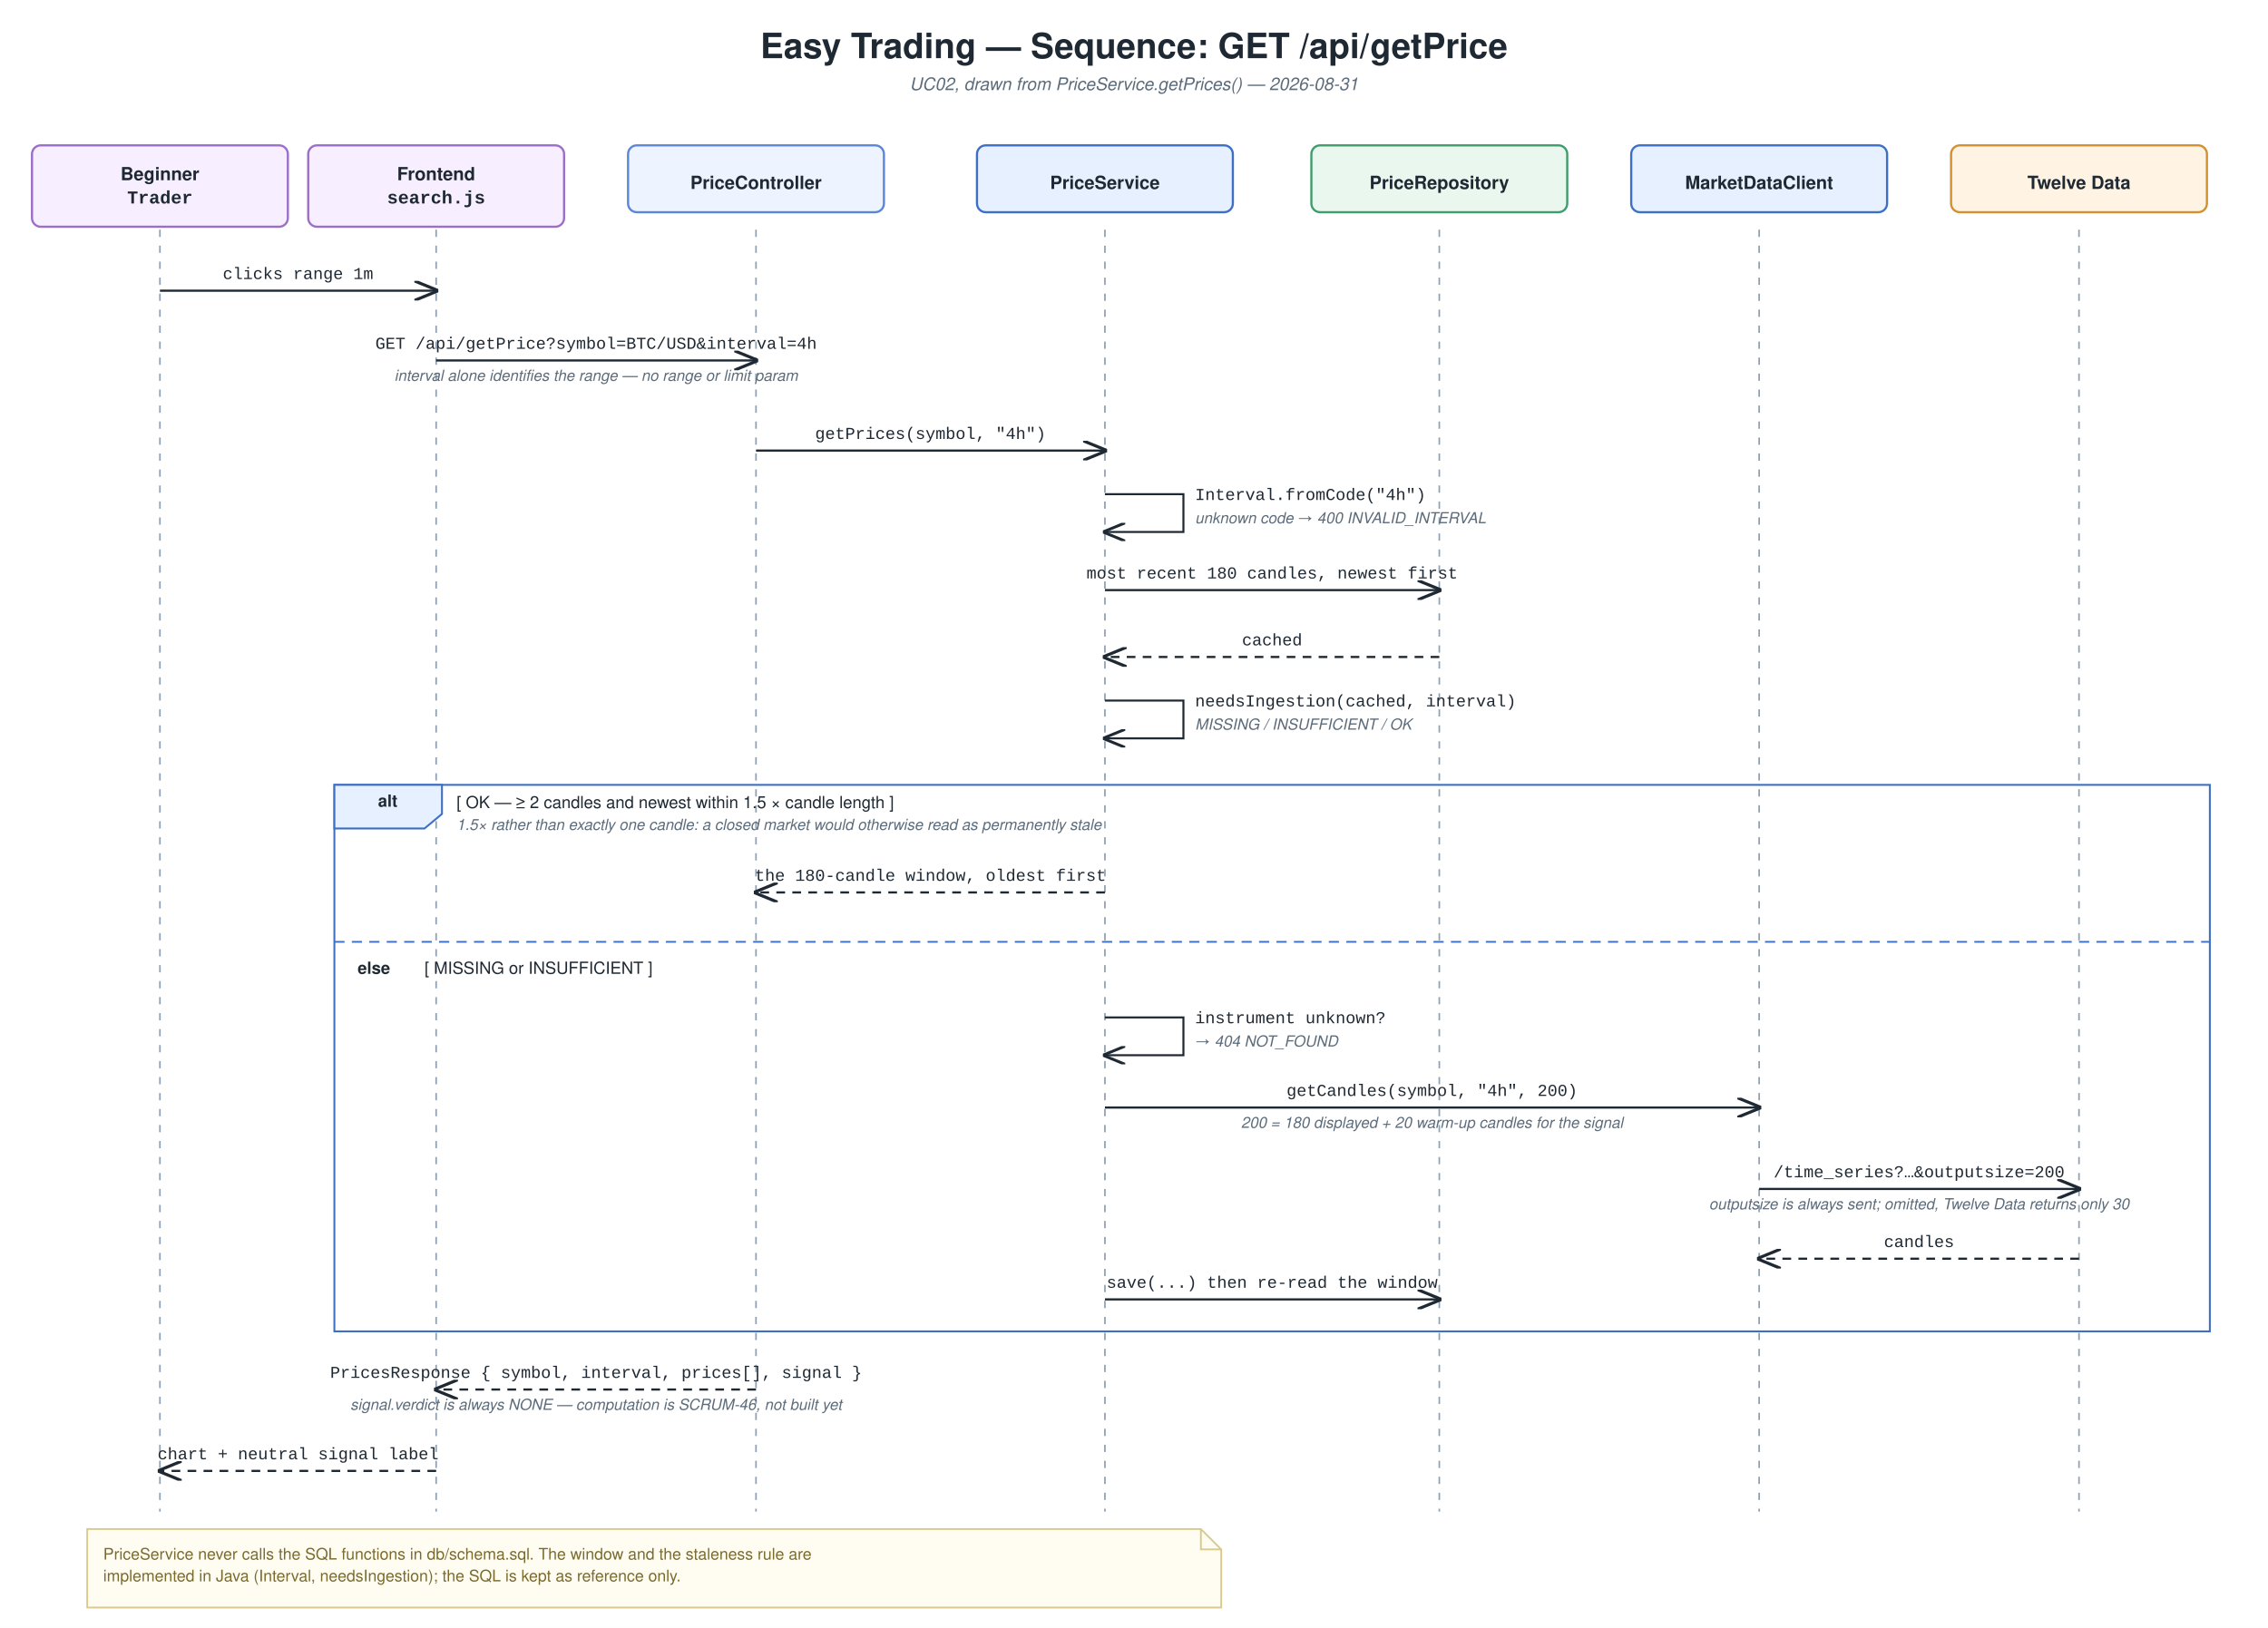
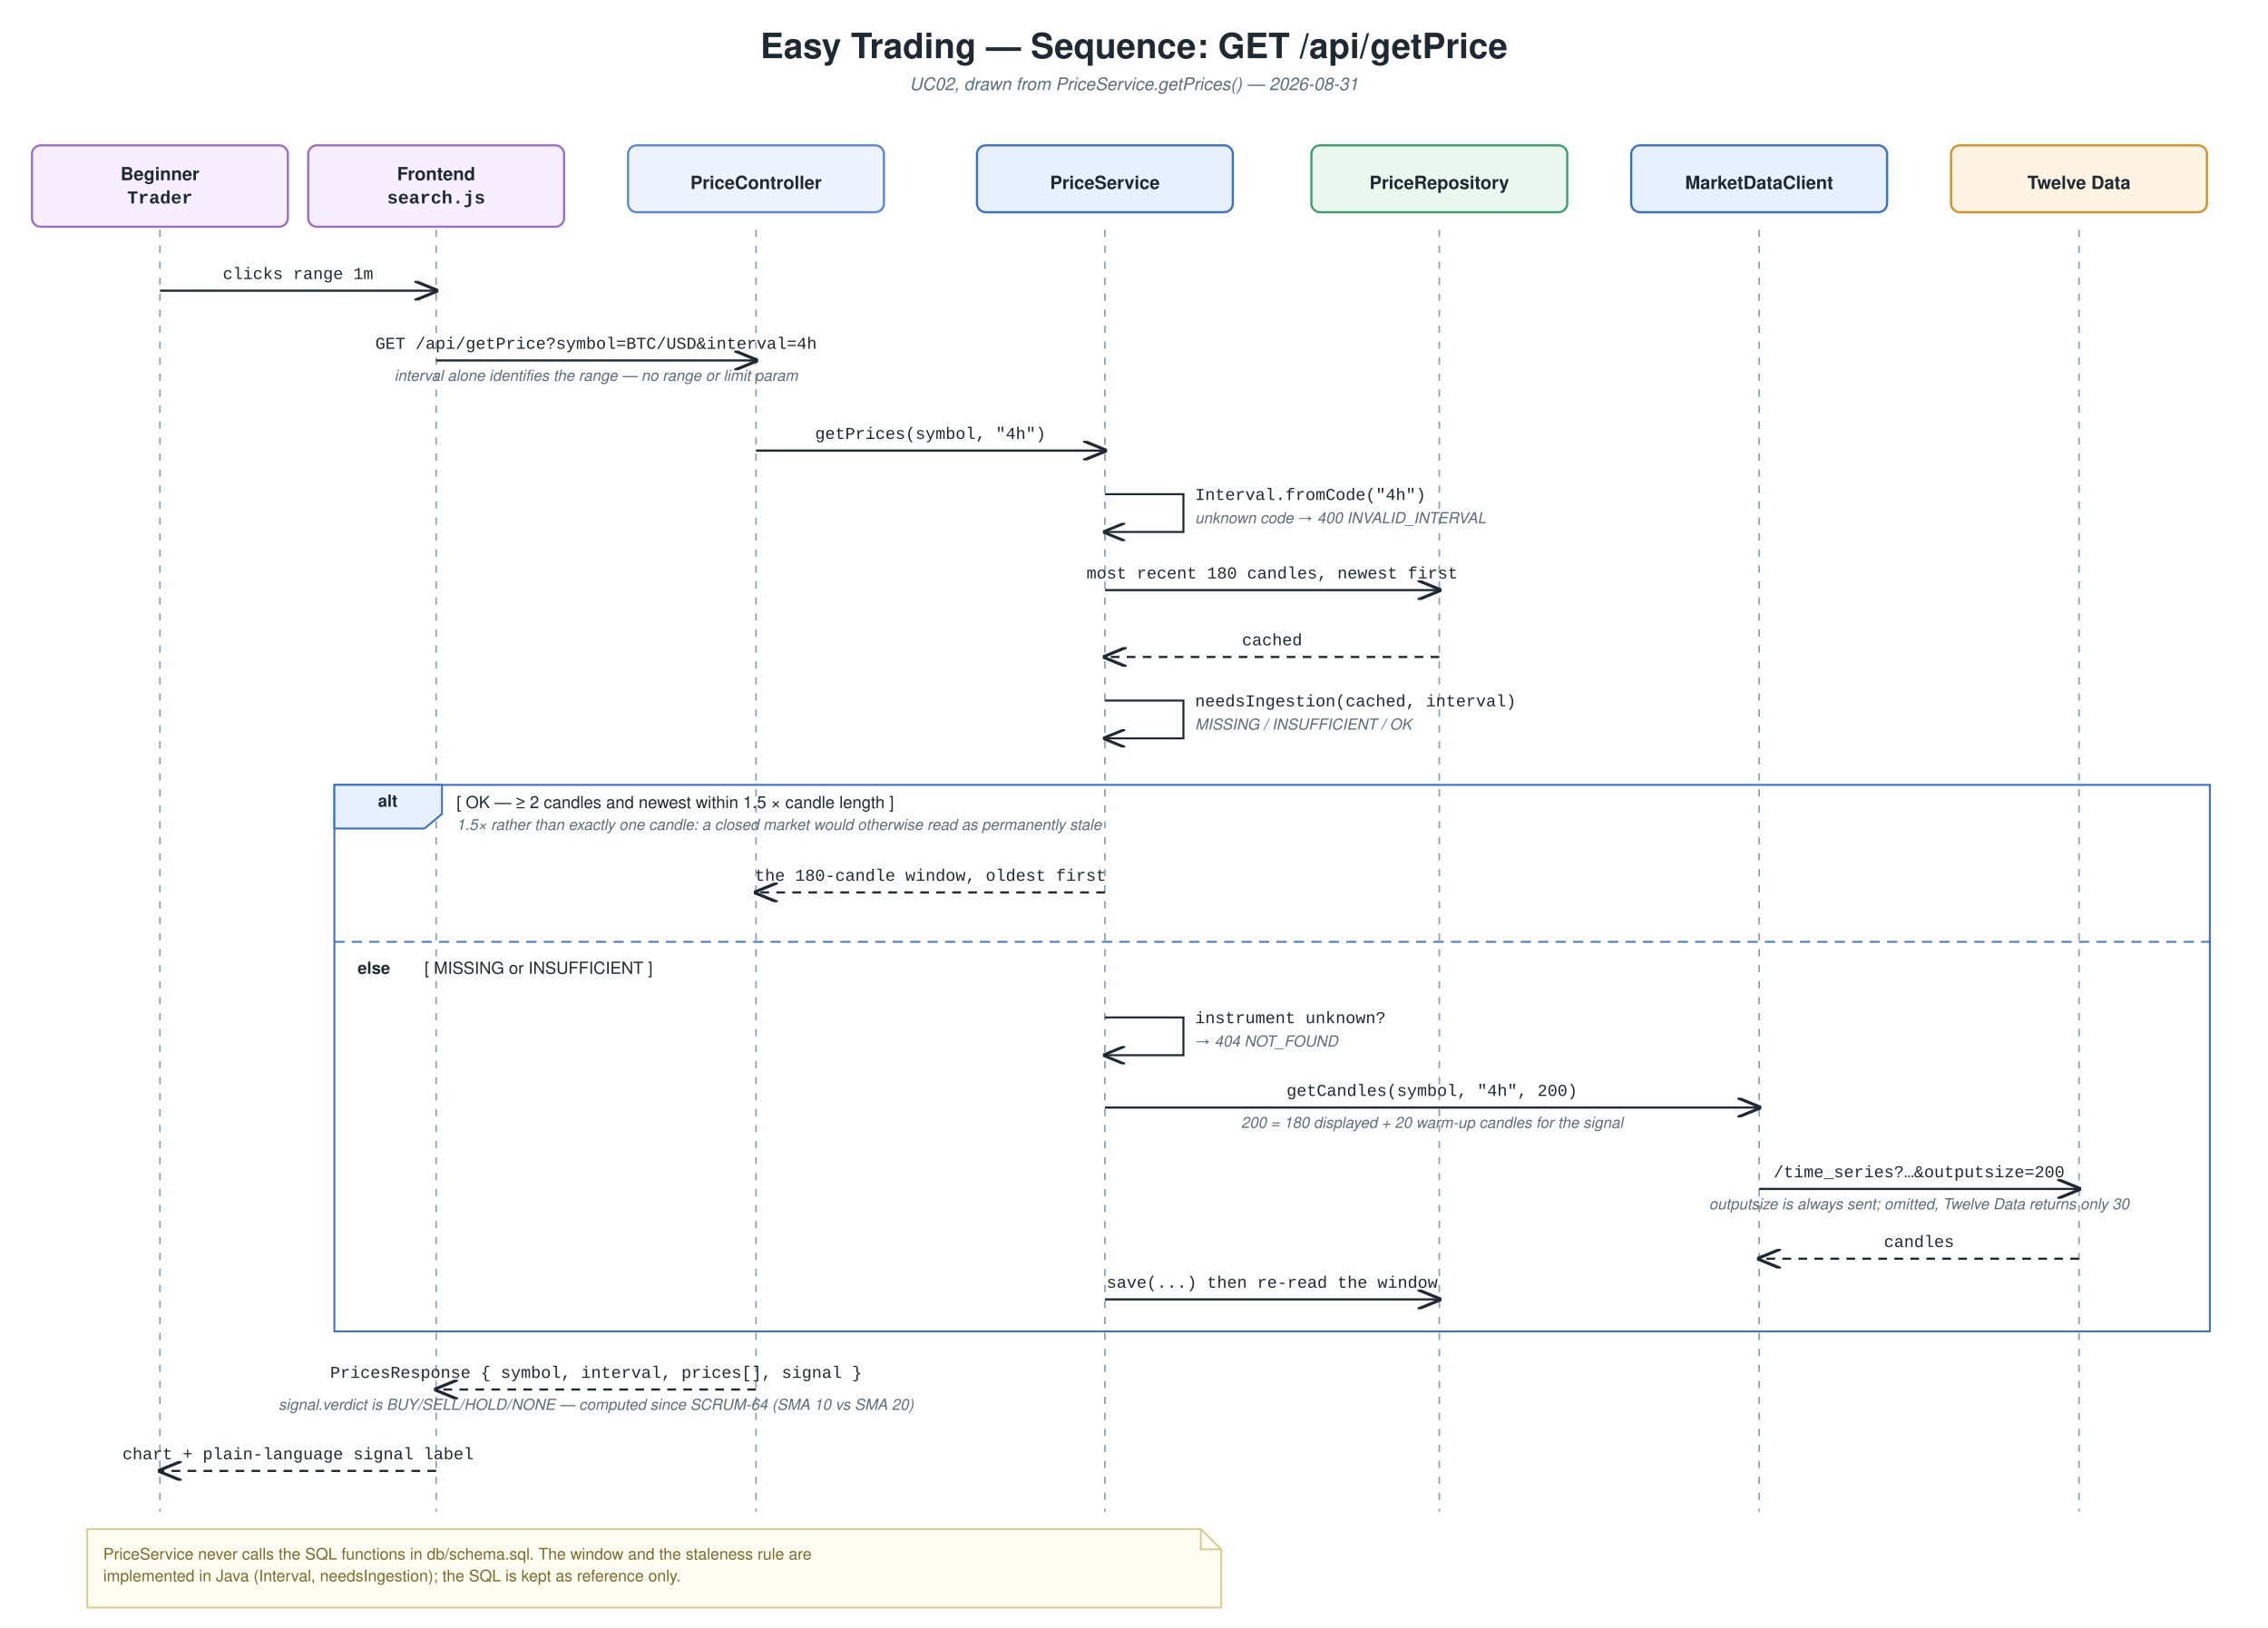
<svg xmlns="http://www.w3.org/2000/svg" width="1560" height="1120" viewBox="0 0 1560 1120" font-family="'Helvetica Neue',Helvetica,Arial,sans-serif">
  <defs>
    <marker id="arw" markerWidth="10" markerHeight="8" refX="9" refY="4" orient="auto">
      <path d="M0,0 L10,4 L0,8 z" fill="#8fa1b3" />
    </marker>
    <marker id="arwo" markerWidth="11" markerHeight="9" refX="10" refY="4.5" orient="auto">
      <path d="M0,0 L11,4.5 L0,9" fill="none" stroke="#8fa1b3" stroke-width="1.4" />
    </marker>
    <marker id="arwk" markerWidth="11" markerHeight="9" refX="10" refY="4.5" orient="auto">
      <path d="M0,0 L11,4.5 L0,9" fill="none" stroke="#1f2933" stroke-width="1.4" />
    </marker>
    <marker id="arwp" markerWidth="11" markerHeight="9" refX="10" refY="4.5" orient="auto">
      <path d="M0,0 L11,4.5 L0,9" fill="none" stroke="#9a6ec9" stroke-width="1.5" />
    </marker>
    <marker id="arwi" markerWidth="11" markerHeight="9" refX="10" refY="4.5" orient="auto">
      <path d="M0,0 L11,4.5 L0,9" fill="none" stroke="#3f9c6b" stroke-width="1.5" />
    </marker>
  </defs>
  <rect width="1560" height="1120" fill="#ffffff" />
  <text x="780.0" y="40" font-size="24" fill="#1f2933" text-anchor="middle" font-weight="700" font-style="normal">Easy Trading — Sequence: GET /api/getPrice</text>
  <text x="780.0" y="62" font-size="12" fill="#5c6b7a" text-anchor="middle" font-weight="normal" font-style="italic">UC02, drawn from PriceService.getPrices() — 2026-08-31</text>
  <rect x="22" y="100" width="176" height="56" rx="6" fill="#f7efff" stroke="#9a6ec9" stroke-width="1.5" />
  <text x="110" y="124" font-size="12.5" fill="#1f2933" text-anchor="middle" font-weight="600" font-style="normal">Beginner</text>
  <text x="110" y="140" font-size="12.5" fill="#1f2933" text-anchor="middle" font-weight="600" font-family="'SFMono-Regular',Consolas,'Liberation Mono',monospace" font-style="normal">Trader</text>
  <line x1="110" y1="158" x2="110" y2="1040" stroke="#8fa1b3" stroke-width="1.1" stroke-dasharray="5 6" />
  <rect x="212" y="100" width="176" height="56" rx="6" fill="#f7efff" stroke="#9a6ec9" stroke-width="1.5" />
  <text x="300" y="124" font-size="12.5" fill="#1f2933" text-anchor="middle" font-weight="600" font-style="normal">Frontend</text>
  <text x="300" y="140" font-size="12.5" fill="#1f2933" text-anchor="middle" font-weight="600" font-family="'SFMono-Regular',Consolas,'Liberation Mono',monospace" font-style="normal">search.js</text>
  <line x1="300" y1="158" x2="300" y2="1040" stroke="#8fa1b3" stroke-width="1.1" stroke-dasharray="5 6" />
  <rect x="432" y="100" width="176" height="46" rx="6" fill="#eef4ff" stroke="#5b86d6" stroke-width="1.5" />
  <text x="520" y="130" font-size="12.5" fill="#1f2933" text-anchor="middle" font-weight="600" font-style="normal">PriceController</text>
  <line x1="520" y1="158" x2="520" y2="1040" stroke="#8fa1b3" stroke-width="1.1" stroke-dasharray="5 6" />
  <rect x="672" y="100" width="176" height="46" rx="6" fill="#e6f0ff" stroke="#3d6fc4" stroke-width="1.5" />
  <text x="760" y="130" font-size="12.5" fill="#1f2933" text-anchor="middle" font-weight="600" font-style="normal">PriceService</text>
  <line x1="760" y1="158" x2="760" y2="1040" stroke="#8fa1b3" stroke-width="1.1" stroke-dasharray="5 6" />
  <rect x="902" y="100" width="176" height="46" rx="6" fill="#e9f7ef" stroke="#3f9c6b" stroke-width="1.5" />
  <text x="990" y="130" font-size="12.5" fill="#1f2933" text-anchor="middle" font-weight="600" font-style="normal">PriceRepository</text>
  <line x1="990" y1="158" x2="990" y2="1040" stroke="#8fa1b3" stroke-width="1.1" stroke-dasharray="5 6" />
  <rect x="1122" y="100" width="176" height="46" rx="6" fill="#e6f0ff" stroke="#3d6fc4" stroke-width="1.5" />
  <text x="1210" y="130" font-size="12.5" fill="#1f2933" text-anchor="middle" font-weight="600" font-style="normal">MarketDataClient</text>
  <line x1="1210" y1="158" x2="1210" y2="1040" stroke="#8fa1b3" stroke-width="1.1" stroke-dasharray="5 6" />
  <rect x="1342" y="100" width="176" height="46" rx="6" fill="#fff3e3" stroke="#d3902f" stroke-width="1.5" />
  <text x="1430" y="130" font-size="12.5" fill="#1f2933" text-anchor="middle" font-weight="600" font-style="normal">Twelve Data</text>
  <line x1="1430" y1="158" x2="1430" y2="1040" stroke="#8fa1b3" stroke-width="1.1" stroke-dasharray="5 6" />
  <line x1="110.0" y1="200.0" x2="300.0" y2="200.0" stroke="#1f2933" stroke-width="1.5" marker-end="url(#arwk)" />
  <text x="205.0" y="192" font-size="11.5" fill="#1f2933" text-anchor="middle" font-weight="normal" font-family="'SFMono-Regular',Consolas,'Liberation Mono',monospace" font-style="normal">clicks range  1m</text>
  <line x1="300.0" y1="248.0" x2="520.0" y2="248.0" stroke="#1f2933" stroke-width="1.5" marker-end="url(#arwk)" />
  <text x="410.0" y="240" font-size="11.5" fill="#1f2933" text-anchor="middle" font-weight="normal" font-family="'SFMono-Regular',Consolas,'Liberation Mono',monospace" font-style="normal">GET /api/getPrice?symbol=BTC/USD&amp;interval=4h</text>
  <text x="410.0" y="262" font-size="10.5" fill="#5c6b7a" text-anchor="middle" font-weight="normal" font-style="italic">interval alone identifies the range — no range or limit param</text>
  <line x1="520.0" y1="310.0" x2="760.0" y2="310.0" stroke="#1f2933" stroke-width="1.5" marker-end="url(#arwk)" />
  <text x="640.0" y="302" font-size="11.5" fill="#1f2933" text-anchor="middle" font-weight="normal" font-family="'SFMono-Regular',Consolas,'Liberation Mono',monospace" font-style="normal">getPrices(symbol, "4h")</text>
  <path d="M760,340 h54 v26 h-54" fill="none" stroke="#1f2933" stroke-width="1.4" marker-end="url(#arwk)" />
  <text x="822" y="344" font-size="11.5" fill="#1f2933" text-anchor="start" font-weight="normal" font-family="'SFMono-Regular',Consolas,'Liberation Mono',monospace" font-style="normal">Interval.fromCode("4h")</text>
  <text x="822" y="360" font-size="10.5" fill="#5c6b7a" text-anchor="start" font-weight="normal" font-style="italic">unknown code → 400 INVALID_INTERVAL</text>
  <line x1="760.0" y1="406.0" x2="990.0" y2="406.0" stroke="#1f2933" stroke-width="1.5" marker-end="url(#arwk)" />
  <text x="875.0" y="398" font-size="11.5" fill="#1f2933" text-anchor="middle" font-weight="normal" font-family="'SFMono-Regular',Consolas,'Liberation Mono',monospace" font-style="normal">most recent 180 candles, newest first</text>
  <line x1="990.0" y1="452.0" x2="760.0" y2="452.0" stroke="#1f2933" stroke-width="1.5" stroke-dasharray="6 5" marker-end="url(#arwk)" />
  <text x="875.0" y="444" font-size="11.5" fill="#1f2933" text-anchor="middle" font-weight="normal" font-family="'SFMono-Regular',Consolas,'Liberation Mono',monospace" font-style="normal">cached</text>
  <path d="M760,482 h54 v26 h-54" fill="none" stroke="#1f2933" stroke-width="1.4" marker-end="url(#arwk)" />
  <text x="822" y="486" font-size="11.5" fill="#1f2933" text-anchor="start" font-weight="normal" font-family="'SFMono-Regular',Consolas,'Liberation Mono',monospace" font-style="normal">needsIngestion(cached, interval)</text>
  <text x="822" y="502" font-size="10.5" fill="#5c6b7a" text-anchor="start" font-weight="normal" font-style="italic">MISSING / INSUFFICIENT / OK</text>
  <rect x="230" y="540" width="1290" height="376" fill="none" stroke="#3d6fc4" stroke-width="1.3" />
  <path d="M230,540 h74 l0,20 l-12,10 H230 z" fill="#e6f0ff" stroke="#3d6fc4" stroke-width="1.3" />
  <text x="260" y="555" font-size="11.5" fill="#1f2933" text-anchor="start" font-weight="700" font-style="normal">alt</text>
  <text x="314" y="556" font-size="11.5" fill="#1f2933" text-anchor="start" font-weight="normal" font-style="normal">[ OK — ≥ 2 candles and newest within 1.5 × candle length ]</text>
  <text x="314" y="571" font-size="10.5" fill="#5c6b7a" text-anchor="start" font-weight="normal" font-style="italic">1.5× rather than exactly one candle: a closed market would otherwise read as permanently stale</text>
  <line x1="760.0" y1="614.0" x2="520.0" y2="614.0" stroke="#1f2933" stroke-width="1.5" stroke-dasharray="6 5" marker-end="url(#arwk)" />
  <text x="640.0" y="606" font-size="11.5" fill="#1f2933" text-anchor="middle" font-weight="normal" font-family="'SFMono-Regular',Consolas,'Liberation Mono',monospace" font-style="normal">the 180-candle window, oldest first</text>
  <line x1="230" y1="648" x2="1520" y2="648" stroke="#3d6fc4" stroke-width="1.2" stroke-dasharray="7 5" />
  <text x="246" y="670" font-size="11.5" fill="#1f2933" text-anchor="start" font-weight="700" font-style="normal">else</text>
  <text x="292" y="670" font-size="11.5" fill="#1f2933" text-anchor="start" font-weight="normal" font-style="normal">[ MISSING or INSUFFICIENT ]</text>
  <path d="M760,700 h54 v26 h-54" fill="none" stroke="#1f2933" stroke-width="1.4" marker-end="url(#arwk)" />
  <text x="822" y="704" font-size="11.5" fill="#1f2933" text-anchor="start" font-weight="normal" font-family="'SFMono-Regular',Consolas,'Liberation Mono',monospace" font-style="normal">instrument unknown?</text>
  <text x="822" y="720" font-size="10.5" fill="#5c6b7a" text-anchor="start" font-weight="normal" font-style="italic">→ 404 NOT_FOUND</text>
  <line x1="760.0" y1="762.0" x2="1210.0" y2="762.0" stroke="#1f2933" stroke-width="1.5" marker-end="url(#arwk)" />
  <text x="985.0" y="754" font-size="11.5" fill="#1f2933" text-anchor="middle" font-weight="normal" font-family="'SFMono-Regular',Consolas,'Liberation Mono',monospace" font-style="normal">getCandles(symbol, "4h", 200)</text>
  <text x="985.0" y="776" font-size="10.5" fill="#5c6b7a" text-anchor="middle" font-weight="normal" font-style="italic">200 = 180 displayed + 20 warm-up candles for the signal</text>
  <line x1="1210.0" y1="818.0" x2="1430.0" y2="818.0" stroke="#1f2933" stroke-width="1.5" marker-end="url(#arwk)" />
  <text x="1320.0" y="810" font-size="11.5" fill="#1f2933" text-anchor="middle" font-weight="normal" font-family="'SFMono-Regular',Consolas,'Liberation Mono',monospace" font-style="normal">/time_series?…&amp;outputsize=200</text>
  <text x="1320.0" y="832" font-size="10.5" fill="#5c6b7a" text-anchor="middle" font-weight="normal" font-style="italic">outputsize is always sent; omitted, Twelve Data returns only 30</text>
  <line x1="1430.0" y1="866.0" x2="1210.0" y2="866.0" stroke="#1f2933" stroke-width="1.5" stroke-dasharray="6 5" marker-end="url(#arwk)" />
  <text x="1320.0" y="858" font-size="11.5" fill="#1f2933" text-anchor="middle" font-weight="normal" font-family="'SFMono-Regular',Consolas,'Liberation Mono',monospace" font-style="normal">candles</text>
  <line x1="760.0" y1="894.0" x2="990.0" y2="894.0" stroke="#1f2933" stroke-width="1.5" marker-end="url(#arwk)" />
  <text x="875.0" y="886" font-size="11.5" fill="#1f2933" text-anchor="middle" font-weight="normal" font-family="'SFMono-Regular',Consolas,'Liberation Mono',monospace" font-style="normal">save(...)  then re-read the window</text>
  <line x1="520.0" y1="956.0" x2="300.0" y2="956.0" stroke="#1f2933" stroke-width="1.5" stroke-dasharray="6 5" marker-end="url(#arwk)" />
  <text x="410.0" y="948" font-size="11.5" fill="#1f2933" text-anchor="middle" font-weight="normal" font-family="'SFMono-Regular',Consolas,'Liberation Mono',monospace" font-style="normal">PricesResponse { symbol, interval, prices[], signal }</text>
-   <text x="410.0" y="970" font-size="10.5" fill="#5c6b7a" text-anchor="middle" font-weight="normal" font-style="italic">signal.verdict is always NONE — computation is SCRUM-46, not built yet</text>
+   <text x="410.0" y="970" font-size="10.5" fill="#5c6b7a" text-anchor="middle" font-weight="normal" font-style="italic">signal.verdict is BUY/SELL/HOLD/NONE — computed since SCRUM-64 (SMA 10 vs SMA 20)</text>
  <line x1="300.0" y1="1012.0" x2="110.0" y2="1012.0" stroke="#1f2933" stroke-width="1.5" stroke-dasharray="6 5" marker-end="url(#arwk)" />
-   <text x="205.0" y="1004" font-size="11.5" fill="#1f2933" text-anchor="middle" font-weight="normal" font-family="'SFMono-Regular',Consolas,'Liberation Mono',monospace" font-style="normal">chart + neutral signal label</text>
+   <text x="205.0" y="1004" font-size="11.5" fill="#1f2933" text-anchor="middle" font-weight="normal" font-family="'SFMono-Regular',Consolas,'Liberation Mono',monospace" font-style="normal">chart + plain-language signal label</text>
  <path d="M60,1052 h766 l14,14 v40 h-780 v-54 z" fill="#fffdf2" stroke="#d9c98a" stroke-width="1.2" />
  <path d="M826,1052 v14 h14" fill="none" stroke="#d9c98a" stroke-width="1.2" />
  <text x="71" y="1073" font-size="11" fill="#7a6a2e" text-anchor="start" font-weight="normal" font-style="normal">PriceService never calls the SQL functions in db/schema.sql. The window and the staleness rule are</text>
  <text x="71" y="1088" font-size="11" fill="#7a6a2e" text-anchor="start" font-weight="normal" font-style="normal">implemented in Java (Interval, needsIngestion); the SQL is kept as reference only.</text>
</svg>
